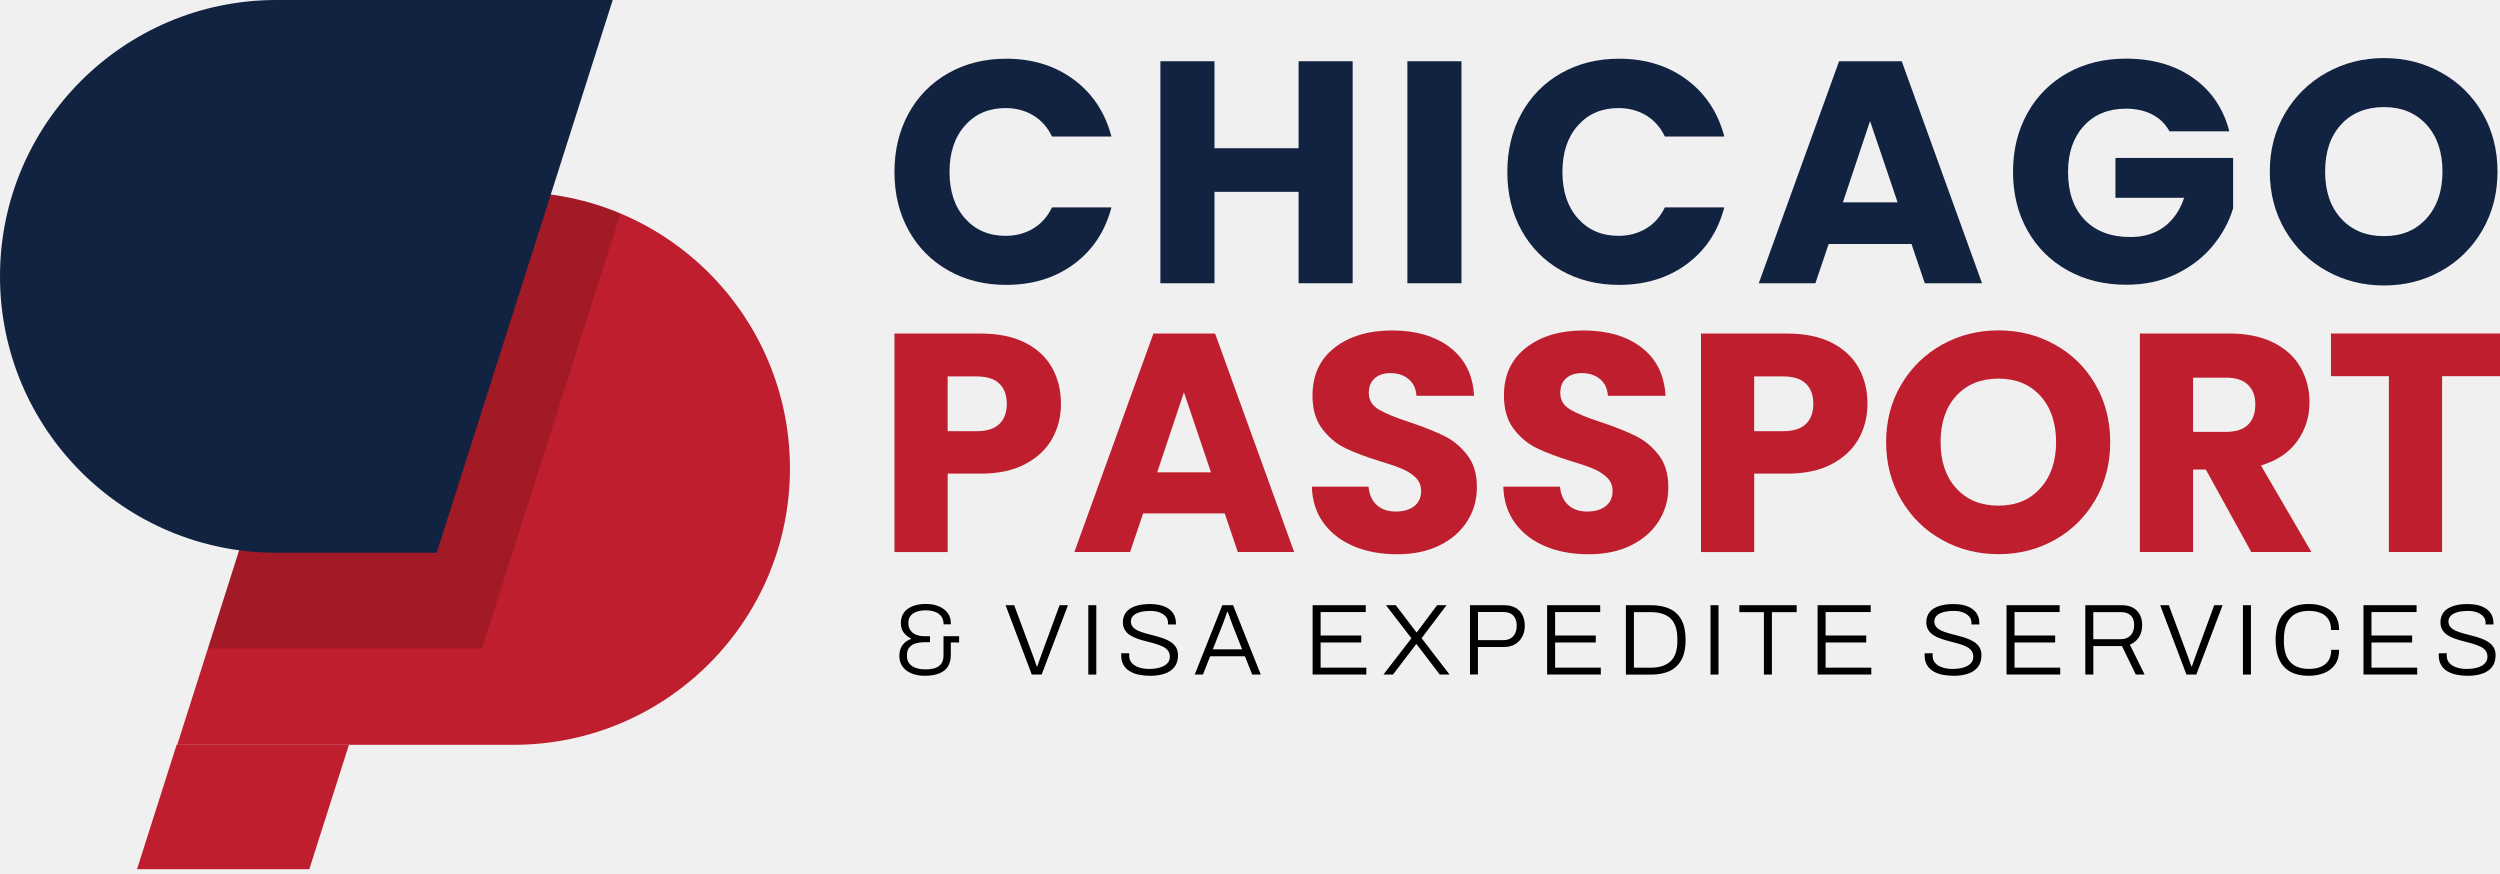
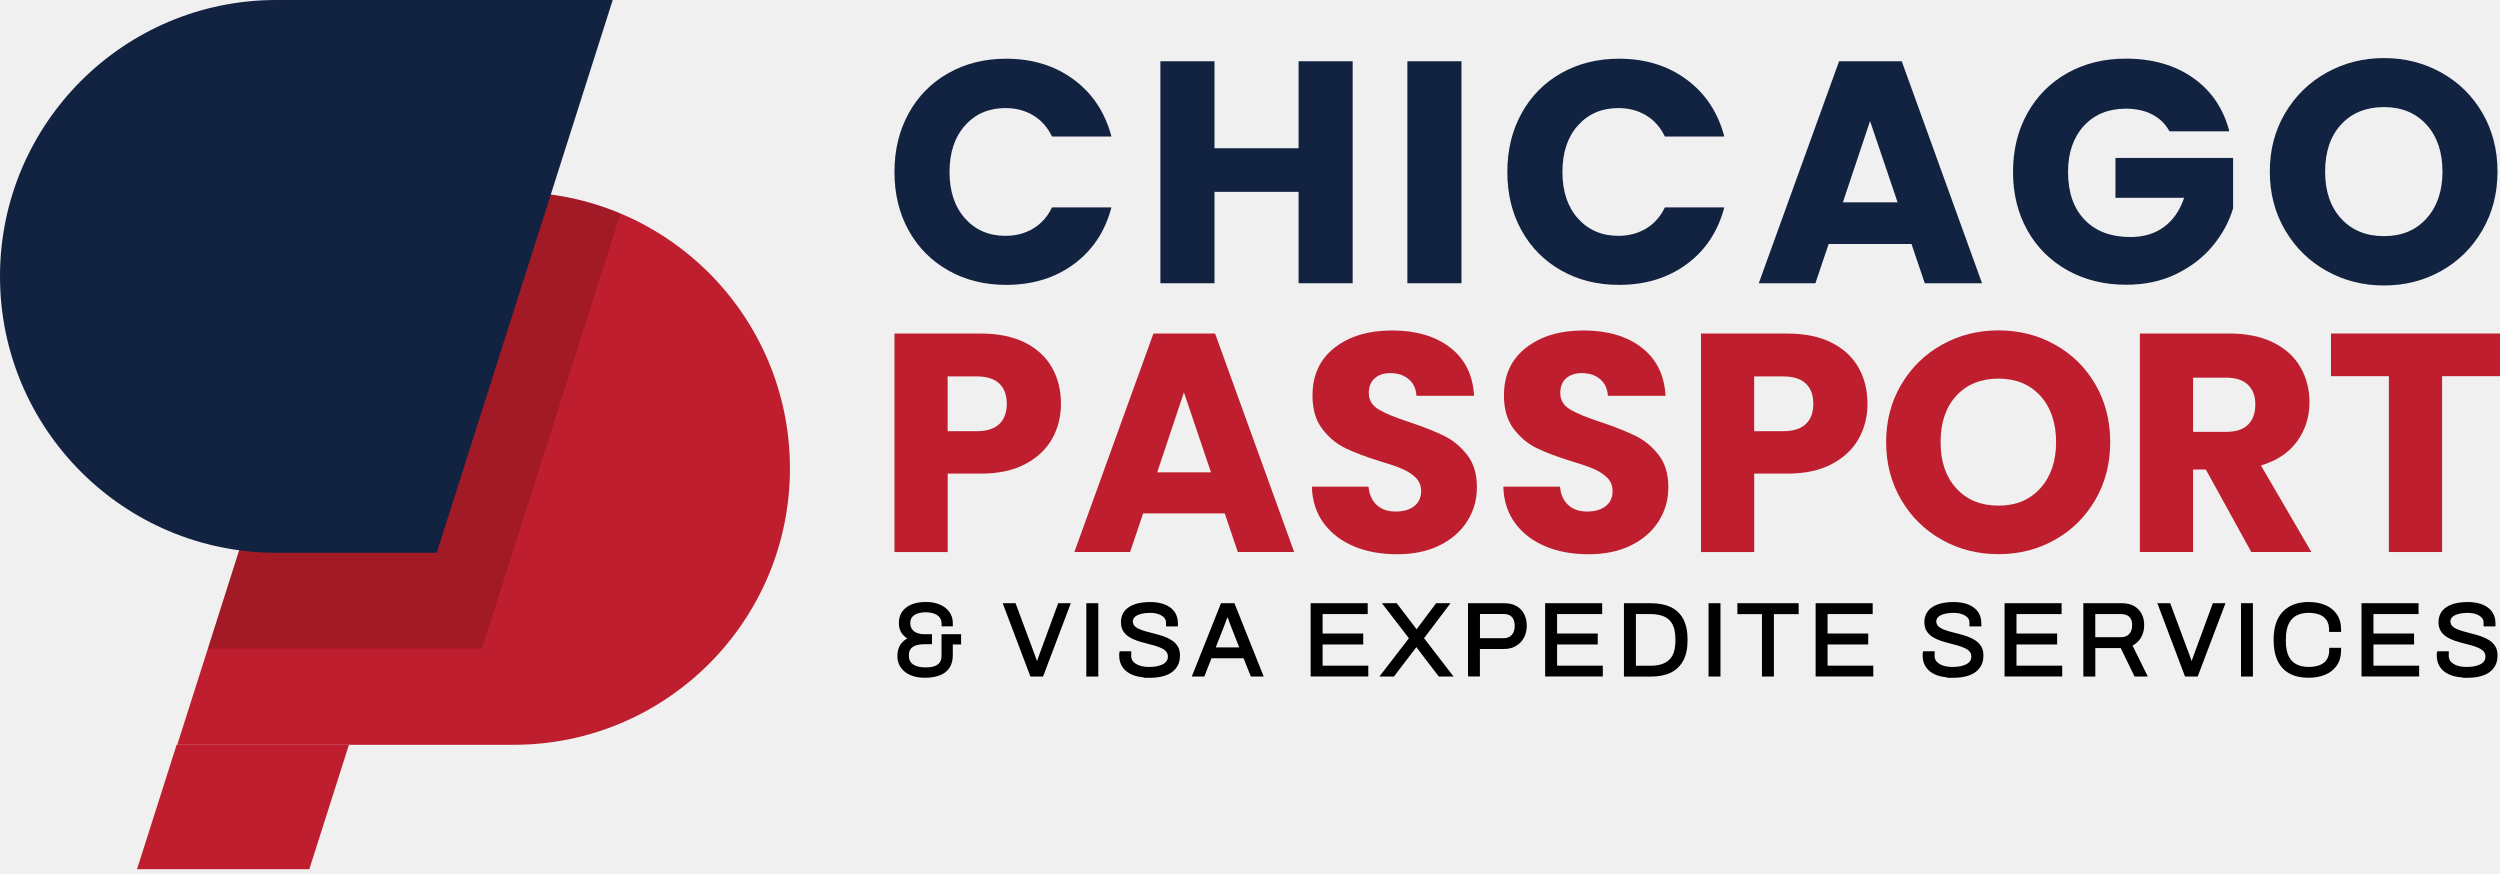
<svg xmlns="http://www.w3.org/2000/svg" width="126" height="44" viewBox="0 0 126 44" fill="none">
  <g clip-path="url(#clip0_517_519)">
    <path d="M39.813 23.609C39.813 31.303 33.578 37.538 25.884 37.538H8.933L10.786 31.719L17.802 9.679H25.884C27.796 9.679 29.616 10.065 31.273 10.76C32.953 11.466 34.464 12.49 35.733 13.758C38.252 16.278 39.813 19.762 39.813 23.607V23.609Z" fill="#BE1E2D" />
    <path d="M15.59 43.806L17.586 37.538H8.902L6.906 43.806H15.59Z" fill="#BE1E2D" />
    <path opacity="0.15" d="M24.293 32.682L31.273 10.76C29.616 10.063 27.796 9.679 25.884 9.679H17.802L10.478 32.682H24.293Z" fill="black" />
    <path d="M30.881 0H13.929C6.237 0 0 6.237 0 13.929C0 21.621 6.237 27.859 13.929 27.859H22.011L30.881 0Z" fill="#122241" />
    <path d="M53.033 22.104C52.74 22.632 52.29 23.059 51.684 23.384C51.078 23.708 50.324 23.871 49.426 23.871H47.763V27.824H45.081V16.811H49.426C50.305 16.811 51.047 16.962 51.654 17.265C52.26 17.569 52.714 17.986 53.017 18.521C53.321 19.054 53.472 19.666 53.472 20.357C53.472 20.996 53.325 21.578 53.033 22.106V22.104ZM50.365 21.372C50.617 21.132 50.742 20.792 50.742 20.353C50.742 19.913 50.617 19.573 50.365 19.333C50.114 19.093 49.733 18.971 49.22 18.971H47.761V21.732H49.22C49.733 21.732 50.114 21.613 50.365 21.37V21.372Z" fill="#BE1E2D" />
    <path d="M61.725 25.875H57.614L56.956 27.822H54.148L58.133 16.809H61.24L65.226 27.822H62.385L61.727 25.875H61.725ZM61.034 23.806L59.67 19.775L58.322 23.806H61.036H61.034Z" fill="#BE1E2D" />
-     <path d="M68.25 27.538C67.611 27.276 67.103 26.891 66.722 26.378C66.341 25.865 66.139 25.248 66.118 24.527H68.973C69.014 24.934 69.155 25.245 69.397 25.46C69.638 25.674 69.952 25.782 70.339 25.782C70.727 25.782 71.049 25.692 71.281 25.507C71.51 25.326 71.625 25.07 71.625 24.747C71.625 24.475 71.534 24.252 71.35 24.072C71.166 23.895 70.943 23.747 70.675 23.633C70.409 23.518 70.03 23.388 69.538 23.241C68.826 23.022 68.246 22.801 67.797 22.583C67.347 22.364 66.96 22.039 66.637 21.61C66.312 21.182 66.15 20.623 66.15 19.933C66.15 18.909 66.52 18.105 67.263 17.525C68.005 16.945 68.973 16.655 70.166 16.655C71.359 16.655 72.357 16.945 73.1 17.525C73.842 18.105 74.238 18.913 74.292 19.95H71.389C71.368 19.595 71.238 19.314 70.997 19.11C70.757 18.907 70.447 18.805 70.071 18.805C69.746 18.805 69.484 18.891 69.287 19.064C69.088 19.238 68.988 19.487 68.988 19.809C68.988 20.164 69.155 20.442 69.49 20.641C69.826 20.84 70.348 21.054 71.06 21.284C71.77 21.524 72.348 21.753 72.794 21.974C73.238 22.193 73.623 22.513 73.948 22.931C74.273 23.349 74.435 23.888 74.435 24.546C74.435 25.204 74.275 25.743 73.957 26.256C73.636 26.77 73.175 27.177 72.569 27.48C71.963 27.783 71.246 27.934 70.419 27.934C69.592 27.934 68.893 27.804 68.254 27.543L68.25 27.538Z" fill="#BE1E2D" />
-     <path d="M77.899 27.538C77.26 27.276 76.752 26.891 76.371 26.378C75.99 25.865 75.788 25.248 75.767 24.527H78.622C78.663 24.934 78.804 25.245 79.047 25.46C79.287 25.674 79.601 25.782 79.988 25.782C80.376 25.782 80.698 25.692 80.93 25.507C81.16 25.326 81.274 25.07 81.274 24.747C81.274 24.475 81.183 24.252 80.999 24.072C80.815 23.895 80.592 23.747 80.324 23.633C80.058 23.518 79.679 23.388 79.187 23.241C78.475 23.022 77.895 22.801 77.447 22.583C76.996 22.364 76.609 22.039 76.286 21.61C75.962 21.182 75.799 20.623 75.799 19.933C75.799 18.909 76.169 18.105 76.912 17.525C77.654 16.945 78.622 16.655 79.815 16.655C81.008 16.655 82.006 16.945 82.749 17.525C83.491 18.105 83.887 18.913 83.942 19.95H81.038C81.017 19.595 80.887 19.314 80.647 19.11C80.406 18.907 80.097 18.805 79.72 18.805C79.395 18.805 79.133 18.891 78.936 19.064C78.737 19.238 78.637 19.487 78.637 19.809C78.637 20.164 78.804 20.442 79.14 20.641C79.475 20.84 79.997 21.054 80.709 21.284C81.419 21.524 81.997 21.753 82.443 21.974C82.887 22.193 83.273 22.513 83.597 22.931C83.922 23.349 84.084 23.888 84.084 24.546C84.084 25.204 83.924 25.743 83.606 26.256C83.286 26.77 82.824 27.177 82.218 27.48C81.612 27.783 80.895 27.934 80.068 27.934C79.241 27.934 78.542 27.804 77.903 27.543L77.899 27.538Z" fill="#BE1E2D" />
+     <path d="M68.25 27.538C67.611 27.276 67.103 26.891 66.722 26.378C66.341 25.865 66.139 25.248 66.118 24.527H68.973C69.014 24.934 69.155 25.245 69.397 25.46C69.638 25.674 69.952 25.782 70.339 25.782C70.727 25.782 71.049 25.691 71.281 25.507C71.51 25.326 71.625 25.07 71.625 24.747C71.625 24.475 71.534 24.252 71.35 24.072C71.166 23.895 70.943 23.747 70.675 23.633C70.409 23.518 70.03 23.388 69.538 23.241C68.826 23.022 68.246 22.801 67.797 22.583C67.347 22.364 66.96 22.039 66.637 21.61C66.312 21.182 66.15 20.623 66.15 19.933C66.15 18.909 66.52 18.105 67.263 17.525C68.005 16.945 68.973 16.655 70.166 16.655C71.359 16.655 72.357 16.945 73.1 17.525C73.842 18.105 74.238 18.913 74.292 19.95H71.389C71.368 19.595 71.238 19.314 70.997 19.11C70.757 18.907 70.447 18.805 70.071 18.805C69.746 18.805 69.484 18.891 69.287 19.064C69.088 19.238 68.988 19.487 68.988 19.809C68.988 20.164 69.155 20.441 69.49 20.641C69.826 20.84 70.348 21.054 71.06 21.284C71.77 21.524 72.348 21.753 72.794 21.974C73.238 22.193 73.623 22.513 73.948 22.931C74.273 23.349 74.435 23.888 74.435 24.546C74.435 25.204 74.275 25.743 73.957 26.256C73.636 26.77 73.175 27.177 72.569 27.48C71.963 27.783 71.246 27.934 70.419 27.934C69.592 27.934 68.893 27.804 68.254 27.543L68.25 27.538Z" fill="#BE1E2D" />
+     <path d="M77.899 27.538C77.26 27.276 76.752 26.891 76.371 26.378C75.99 25.865 75.788 25.248 75.767 24.527H78.622C78.663 24.934 78.804 25.245 79.047 25.46C79.287 25.674 79.601 25.782 79.988 25.782C80.376 25.782 80.698 25.691 80.93 25.507C81.16 25.326 81.274 25.07 81.274 24.747C81.274 24.475 81.183 24.252 80.999 24.072C80.815 23.895 80.592 23.747 80.324 23.633C80.058 23.518 79.679 23.388 79.187 23.241C78.475 23.022 77.895 22.801 77.447 22.583C76.996 22.364 76.609 22.039 76.286 21.61C75.962 21.182 75.799 20.623 75.799 19.933C75.799 18.909 76.169 18.105 76.912 17.525C77.654 16.945 78.622 16.655 79.815 16.655C81.008 16.655 82.006 16.945 82.749 17.525C83.491 18.105 83.887 18.913 83.942 19.95H81.038C81.017 19.595 80.887 19.314 80.647 19.11C80.406 18.907 80.097 18.805 79.72 18.805C79.395 18.805 79.133 18.891 78.936 19.064C78.737 19.238 78.637 19.487 78.637 19.809C78.637 20.164 78.804 20.441 79.14 20.641C79.475 20.84 79.997 21.054 80.709 21.284C81.419 21.524 81.997 21.753 82.443 21.974C82.887 22.193 83.273 22.513 83.597 22.931C83.922 23.349 84.084 23.888 84.084 24.546C84.084 25.204 83.924 25.743 83.606 26.256C83.286 26.77 82.824 27.177 82.218 27.48C81.612 27.783 80.895 27.934 80.068 27.934C79.241 27.934 78.542 27.804 77.903 27.543L77.899 27.538Z" fill="#BE1E2D" />
    <path d="M93.682 22.104C93.389 22.632 92.939 23.059 92.333 23.384C91.727 23.708 90.973 23.871 90.075 23.871H88.412V27.824H85.73V16.811H90.075C90.954 16.811 91.696 16.962 92.303 17.265C92.909 17.569 93.363 17.986 93.666 18.521C93.97 19.054 94.121 19.666 94.121 20.357C94.121 20.996 93.974 21.578 93.682 22.106V22.104ZM91.014 21.372C91.266 21.132 91.391 20.792 91.391 20.353C91.391 19.913 91.266 19.573 91.014 19.333C90.763 19.093 90.382 18.971 89.869 18.971H88.41V21.732H89.869C90.382 21.732 90.763 21.613 91.014 21.37V21.372Z" fill="#BE1E2D" />
-     <path d="M97.877 27.209C97.013 26.729 96.329 26.055 95.823 25.194C95.316 24.33 95.061 23.36 95.061 22.284C95.061 21.208 95.314 20.24 95.823 19.381C96.329 18.523 97.016 17.854 97.877 17.372C98.741 16.891 99.689 16.651 100.724 16.651C101.759 16.651 102.709 16.891 103.571 17.372C104.435 17.852 105.115 18.521 105.611 19.381C106.106 20.238 106.355 21.206 106.355 22.284C106.355 23.362 106.104 24.332 105.602 25.194C105.1 26.057 104.42 26.729 103.562 27.209C102.705 27.69 101.759 27.93 100.722 27.93C99.685 27.93 98.737 27.69 97.875 27.209H97.877ZM102.835 24.605C103.363 24.02 103.627 23.245 103.627 22.282C103.627 21.318 103.363 20.532 102.835 19.952C102.307 19.372 101.603 19.082 100.724 19.082C99.845 19.082 99.126 19.37 98.598 19.946C98.07 20.522 97.806 21.301 97.806 22.284C97.806 23.267 98.07 24.033 98.598 24.613C99.126 25.194 99.834 25.484 100.724 25.484C101.614 25.484 102.307 25.191 102.835 24.605Z" fill="#BE1E2D" />
+     <path d="M97.877 27.209C97.013 26.729 96.329 26.055 95.823 25.194C95.316 24.33 95.061 23.36 95.061 22.284C95.061 21.208 95.314 20.24 95.823 19.381C96.329 18.523 97.016 17.854 97.877 17.372C98.741 16.891 99.689 16.651 100.724 16.651C101.759 16.651 102.709 16.891 103.571 17.372C104.435 17.852 105.115 18.521 105.611 19.381C106.106 20.238 106.355 21.206 106.355 22.284C106.355 23.362 106.104 24.332 105.602 25.194C105.1 26.057 104.42 26.729 103.562 27.209C102.705 27.69 101.759 27.93 100.722 27.93C99.685 27.93 98.737 27.69 97.875 27.209H97.877ZM102.835 24.605C103.363 24.02 103.627 23.245 103.627 22.282C103.627 21.318 103.363 20.532 102.835 19.952C102.307 19.372 101.603 19.082 100.724 19.082C99.845 19.082 99.126 19.37 98.598 19.946C98.07 20.521 97.806 21.301 97.806 22.284C97.806 23.267 98.07 24.033 98.598 24.613C99.126 25.194 99.834 25.484 100.724 25.484C101.614 25.484 102.307 25.191 102.835 24.605Z" fill="#BE1E2D" />
    <path d="M113.465 27.822L111.174 23.665H110.531V27.822H107.849V16.809H112.352C113.22 16.809 113.961 16.96 114.571 17.263C115.184 17.566 115.641 17.982 115.944 18.51C116.247 19.039 116.398 19.627 116.398 20.275C116.398 21.006 116.193 21.66 115.779 22.236C115.366 22.812 114.757 23.219 113.952 23.459L116.494 27.822H113.465ZM110.531 21.766H112.194C112.686 21.766 113.054 21.647 113.3 21.405C113.545 21.165 113.668 20.825 113.668 20.385C113.668 19.946 113.545 19.638 113.3 19.396C113.054 19.155 112.686 19.034 112.194 19.034H110.531V21.764V21.766Z" fill="#BE1E2D" />
    <path d="M126 16.809V18.959H123.082V27.822H120.399V18.959H117.481V16.809H126Z" fill="#BE1E2D" />
-     <path d="M46.605 34.059C46.354 34.059 46.131 34.018 45.94 33.94C45.748 33.86 45.598 33.745 45.49 33.596C45.382 33.446 45.328 33.269 45.328 33.061C45.328 32.829 45.384 32.643 45.496 32.5C45.609 32.357 45.75 32.26 45.919 32.204V32.184C45.771 32.108 45.65 32.011 45.55 31.885C45.451 31.762 45.403 31.6 45.403 31.398C45.403 31.197 45.455 31.015 45.559 30.874C45.663 30.734 45.808 30.623 45.999 30.55C46.187 30.476 46.408 30.439 46.659 30.439C46.91 30.439 47.124 30.478 47.313 30.556C47.501 30.634 47.651 30.744 47.759 30.89C47.867 31.035 47.921 31.203 47.921 31.396V31.468H47.555V31.422C47.549 31.266 47.505 31.139 47.425 31.043C47.345 30.948 47.239 30.874 47.105 30.829C46.971 30.783 46.819 30.76 46.648 30.76C46.542 30.76 46.438 30.77 46.334 30.792C46.23 30.814 46.137 30.851 46.053 30.898C45.971 30.948 45.903 31.013 45.854 31.097C45.804 31.18 45.78 31.281 45.78 31.4C45.78 31.55 45.817 31.675 45.89 31.775C45.964 31.875 46.059 31.948 46.181 31.994C46.302 32.039 46.429 32.063 46.566 32.063H46.871V32.368H46.577C46.429 32.368 46.291 32.388 46.159 32.424C46.027 32.461 45.919 32.528 45.834 32.626C45.75 32.723 45.709 32.86 45.709 33.037C45.709 33.204 45.748 33.338 45.828 33.44C45.908 33.541 46.018 33.617 46.161 33.665C46.304 33.713 46.466 33.736 46.65 33.736C46.854 33.736 47.023 33.71 47.155 33.661C47.287 33.609 47.386 33.533 47.453 33.429C47.521 33.325 47.553 33.195 47.553 33.039V32.065H48.339V32.381H47.921V33.024C47.921 33.251 47.871 33.442 47.774 33.596C47.674 33.749 47.529 33.864 47.332 33.942C47.137 34.02 46.895 34.059 46.607 34.059H46.605Z" fill="black" />
-     <path d="M52.002 33.998L50.681 30.502H51.114L52.047 33.009C52.067 33.063 52.091 33.126 52.115 33.195C52.139 33.264 52.162 33.331 52.186 33.399C52.21 33.466 52.229 33.526 52.247 33.581H52.281C52.299 33.529 52.318 33.47 52.342 33.405C52.366 33.338 52.39 33.271 52.413 33.202C52.437 33.132 52.459 33.07 52.48 33.016L53.403 30.502H53.825L52.5 33.998H52H52.002Z" fill="black" />
-     <path d="M54.851 33.998V30.502H55.254V33.998H54.851Z" fill="black" />
-     <path d="M57.96 34.059C57.774 34.059 57.592 34.042 57.414 34.007C57.237 33.972 57.081 33.916 56.945 33.834C56.808 33.752 56.702 33.645 56.624 33.513C56.546 33.381 56.507 33.217 56.507 33.02V32.972C56.507 32.957 56.507 32.942 56.512 32.925H56.914C56.914 32.938 56.914 32.957 56.912 32.981C56.91 33.005 56.91 33.024 56.91 33.041C56.91 33.191 56.956 33.316 57.044 33.416C57.135 33.516 57.256 33.591 57.41 33.641C57.564 33.691 57.739 33.715 57.932 33.715C57.997 33.715 58.073 33.71 58.163 33.702C58.254 33.693 58.345 33.676 58.438 33.65C58.532 33.624 58.618 33.589 58.696 33.544C58.774 33.498 58.837 33.438 58.887 33.366C58.936 33.293 58.96 33.202 58.96 33.093C58.96 32.968 58.926 32.864 58.858 32.782C58.791 32.699 58.7 32.632 58.59 32.58C58.48 32.528 58.354 32.481 58.211 32.44C58.068 32.398 57.923 32.359 57.774 32.323C57.624 32.286 57.479 32.243 57.339 32.195C57.198 32.147 57.072 32.089 56.96 32.017C56.847 31.946 56.758 31.857 56.694 31.751C56.626 31.645 56.594 31.513 56.594 31.357C56.594 31.221 56.622 31.097 56.676 30.985C56.73 30.872 56.813 30.777 56.925 30.697C57.038 30.617 57.181 30.556 57.354 30.511C57.527 30.467 57.733 30.444 57.971 30.444C58.151 30.444 58.319 30.463 58.475 30.5C58.631 30.537 58.77 30.595 58.889 30.675C59.008 30.755 59.101 30.855 59.166 30.976C59.231 31.097 59.266 31.242 59.266 31.411V31.472H58.867V31.385C58.867 31.26 58.828 31.154 58.75 31.067C58.672 30.98 58.568 30.913 58.436 30.863C58.306 30.814 58.157 30.79 57.99 30.79C57.763 30.79 57.575 30.814 57.43 30.859C57.282 30.905 57.174 30.967 57.103 31.047C57.031 31.128 56.997 31.216 56.997 31.316C56.997 31.431 57.031 31.528 57.098 31.604C57.166 31.68 57.256 31.742 57.369 31.792C57.481 31.842 57.607 31.885 57.748 31.924C57.889 31.963 58.034 32.002 58.183 32.039C58.332 32.076 58.477 32.119 58.618 32.169C58.759 32.219 58.887 32.279 59.001 32.353C59.116 32.427 59.205 32.517 59.272 32.626C59.339 32.734 59.371 32.868 59.371 33.029C59.371 33.269 59.311 33.466 59.19 33.62C59.069 33.773 58.904 33.884 58.692 33.955C58.482 34.026 58.237 34.061 57.958 34.061L57.96 34.059Z" fill="black" />
-     <path d="M60.214 33.998L61.606 30.502H62.147L63.543 33.998H63.11L62.745 33.076H60.991L60.629 33.998H60.216H60.214ZM61.125 32.727H62.604L62.145 31.561C62.134 31.532 62.119 31.494 62.099 31.437C62.08 31.383 62.056 31.32 62.03 31.251C62.004 31.182 61.978 31.11 61.954 31.039C61.928 30.967 61.904 30.902 61.881 30.846H61.846C61.827 30.911 61.798 30.987 61.768 31.076C61.736 31.164 61.703 31.251 61.671 31.338C61.638 31.424 61.61 31.498 61.586 31.558L61.127 32.725L61.125 32.727Z" fill="black" />
-     <path d="M66.156 33.998V30.502H68.832V30.848H66.559V32.03H68.607V32.381H66.559V33.65H68.863V33.996H66.156V33.998Z" fill="black" />
-     <path d="M69.724 33.998L71.136 32.169L69.852 30.502H70.346L71.385 31.864H71.411L72.43 30.502H72.905L71.647 32.165L73.058 33.998H72.565L71.398 32.47H71.372L70.205 33.998H69.727H69.724Z" fill="black" />
-     <path d="M74.087 33.998V30.502H75.799C76.037 30.502 76.232 30.547 76.388 30.636C76.542 30.727 76.659 30.848 76.734 31.006C76.81 31.162 76.849 31.342 76.849 31.541C76.849 31.74 76.806 31.933 76.717 32.095C76.628 32.258 76.507 32.386 76.349 32.474C76.193 32.565 76.013 32.608 75.808 32.608H74.487V33.994H74.085L74.087 33.998ZM74.489 32.264H75.78C75.977 32.264 76.137 32.201 76.258 32.074C76.379 31.946 76.442 31.771 76.442 31.546C76.442 31.4 76.418 31.275 76.369 31.171C76.319 31.067 76.245 30.987 76.148 30.931C76.048 30.874 75.927 30.846 75.782 30.846H74.492V32.262L74.489 32.264Z" fill="black" />
-     <path d="M77.975 33.998V30.502H80.651V30.848H78.378V32.03H80.426V32.381H78.378V33.65H80.681V33.996H77.975V33.998Z" fill="black" />
-     <path d="M81.945 33.998V30.502H83.203C83.578 30.502 83.894 30.563 84.154 30.684C84.413 30.805 84.613 30.993 84.749 31.249C84.885 31.506 84.955 31.84 84.955 32.251C84.955 32.663 84.885 32.987 84.749 33.245C84.611 33.503 84.413 33.693 84.154 33.816C83.894 33.94 83.578 34.001 83.203 34.001H81.945V33.998ZM82.348 33.652H83.188C83.396 33.652 83.582 33.628 83.749 33.578C83.916 33.529 84.058 33.451 84.177 33.344C84.297 33.239 84.388 33.1 84.448 32.929C84.509 32.758 84.539 32.554 84.539 32.312V32.206C84.539 31.957 84.509 31.749 84.448 31.576C84.388 31.405 84.299 31.264 84.182 31.158C84.065 31.052 83.922 30.974 83.755 30.924C83.589 30.874 83.4 30.851 83.19 30.851H82.35V33.654L82.348 33.652Z" fill="black" />
-     <path d="M86.21 33.998V30.502H86.613V33.998H86.21Z" fill="black" />
-     <path d="M88.901 33.998V30.853H87.663V30.502H90.553V30.853H89.304V33.998H88.901Z" fill="black" />
-     <path d="M91.608 33.998V30.502H94.284V30.848H92.01V32.03H94.058V32.381H92.01V33.65H94.314V33.996H91.608V33.998Z" fill="black" />
-     <path d="M98.453 34.059C98.267 34.059 98.085 34.042 97.908 34.007C97.73 33.972 97.574 33.916 97.438 33.834C97.302 33.752 97.195 33.645 97.117 33.513C97.04 33.381 97.001 33.217 97.001 33.02V32.972C97.001 32.957 97.001 32.942 97.005 32.925H97.407C97.407 32.938 97.407 32.957 97.405 32.981C97.403 33.005 97.403 33.024 97.403 33.041C97.403 33.191 97.449 33.316 97.537 33.416C97.628 33.516 97.75 33.591 97.903 33.641C98.057 33.691 98.232 33.715 98.425 33.715C98.49 33.715 98.566 33.71 98.657 33.702C98.748 33.693 98.839 33.676 98.932 33.65C99.025 33.624 99.111 33.589 99.189 33.544C99.267 33.498 99.33 33.438 99.38 33.366C99.43 33.293 99.453 33.202 99.453 33.093C99.453 32.968 99.419 32.864 99.352 32.782C99.284 32.699 99.194 32.632 99.083 32.58C98.973 32.528 98.847 32.481 98.704 32.44C98.561 32.398 98.416 32.359 98.267 32.323C98.118 32.286 97.973 32.243 97.832 32.195C97.691 32.147 97.566 32.089 97.453 32.017C97.34 31.946 97.252 31.857 97.187 31.751C97.12 31.645 97.087 31.513 97.087 31.357C97.087 31.221 97.115 31.097 97.169 30.985C97.224 30.872 97.306 30.777 97.418 30.697C97.531 30.617 97.674 30.556 97.847 30.511C98.02 30.467 98.226 30.444 98.464 30.444C98.644 30.444 98.813 30.463 98.969 30.5C99.124 30.537 99.263 30.595 99.382 30.675C99.501 30.755 99.594 30.855 99.659 30.976C99.724 31.097 99.759 31.242 99.759 31.411V31.472H99.36V31.385C99.36 31.26 99.321 31.154 99.243 31.067C99.165 30.98 99.062 30.913 98.93 30.863C98.8 30.814 98.65 30.79 98.484 30.79C98.256 30.79 98.068 30.814 97.923 30.859C97.776 30.905 97.667 30.967 97.596 31.047C97.524 31.128 97.49 31.216 97.49 31.316C97.49 31.431 97.524 31.528 97.592 31.604C97.659 31.68 97.75 31.742 97.862 31.792C97.975 31.842 98.1 31.885 98.241 31.924C98.382 31.963 98.527 32.002 98.676 32.039C98.826 32.076 98.971 32.119 99.111 32.169C99.252 32.219 99.38 32.279 99.495 32.353C99.609 32.427 99.698 32.517 99.765 32.626C99.832 32.734 99.865 32.868 99.865 33.029C99.865 33.269 99.804 33.466 99.683 33.62C99.562 33.773 99.397 33.884 99.185 33.955C98.975 34.026 98.73 34.061 98.451 34.061L98.453 34.059Z" fill="black" />
-     <path d="M101.129 33.998V30.502H103.805V30.848H101.532V32.03H103.58V32.381H101.532V33.65H103.835V33.996H101.129V33.998Z" fill="black" />
-     <path d="M105.1 33.998V30.502H106.935C107.167 30.502 107.358 30.545 107.509 30.632C107.661 30.718 107.773 30.837 107.851 30.987C107.929 31.136 107.966 31.305 107.966 31.496C107.966 31.745 107.91 31.953 107.795 32.126C107.68 32.297 107.531 32.418 107.345 32.489L108.089 33.998H107.646L106.946 32.561H105.504V33.998H105.102H105.1ZM105.502 32.214H106.894C107.102 32.214 107.265 32.152 107.384 32.024C107.503 31.896 107.561 31.721 107.561 31.496C107.561 31.359 107.535 31.244 107.485 31.149C107.436 31.054 107.36 30.98 107.26 30.928C107.161 30.877 107.039 30.851 106.894 30.851H105.502V32.217V32.214Z" fill="black" />
-     <path d="M110.196 33.998L108.875 30.502H109.308L110.241 33.009C110.261 33.063 110.285 33.126 110.308 33.195C110.332 33.264 110.356 33.331 110.38 33.399C110.404 33.466 110.423 33.526 110.441 33.581H110.475C110.492 33.529 110.512 33.47 110.536 33.405C110.56 33.338 110.583 33.271 110.607 33.202C110.631 33.132 110.653 33.07 110.674 33.016L111.597 30.502H112.019L110.694 33.998H110.194H110.196Z" fill="black" />
-     <path d="M113.045 33.998V30.502H113.448V33.998H113.045Z" fill="black" />
-     <path d="M116.346 34.059C115.989 34.059 115.688 33.992 115.442 33.86C115.195 33.728 115.009 33.526 114.881 33.258C114.753 32.989 114.69 32.654 114.69 32.249C114.69 31.645 114.838 31.193 115.13 30.892C115.422 30.591 115.831 30.441 116.357 30.441C116.66 30.441 116.927 30.489 117.154 30.586C117.384 30.684 117.563 30.829 117.695 31.019C117.825 31.212 117.892 31.454 117.892 31.751H117.485C117.485 31.53 117.44 31.348 117.347 31.208C117.254 31.067 117.126 30.961 116.957 30.892C116.788 30.822 116.587 30.788 116.353 30.788C116.102 30.788 115.883 30.837 115.695 30.935C115.509 31.035 115.364 31.188 115.262 31.396C115.16 31.606 115.108 31.879 115.108 32.214V32.321C115.108 32.65 115.16 32.916 115.262 33.121C115.364 33.325 115.509 33.474 115.695 33.57C115.881 33.665 116.102 33.713 116.357 33.713C116.591 33.713 116.795 33.678 116.964 33.609C117.132 33.539 117.264 33.433 117.355 33.293C117.446 33.152 117.494 32.97 117.494 32.749H117.892C117.892 33.048 117.825 33.295 117.691 33.487C117.557 33.68 117.375 33.825 117.143 33.918C116.912 34.011 116.647 34.059 116.349 34.059H116.346Z" fill="black" />
-     <path d="M119.12 33.998V30.502H121.796V30.848H119.522V32.03H121.571V32.381H119.522V33.65H121.826V33.996H119.12V33.998Z" fill="black" />
-     <path d="M124.365 34.059C124.179 34.059 123.997 34.042 123.82 34.007C123.642 33.972 123.486 33.916 123.35 33.834C123.214 33.752 123.108 33.645 123.03 33.513C122.952 33.381 122.913 33.217 122.913 33.02V32.972C122.913 32.957 122.913 32.942 122.917 32.925H123.32C123.32 32.938 123.32 32.957 123.318 32.981C123.315 33.005 123.315 33.024 123.315 33.041C123.315 33.191 123.361 33.316 123.45 33.416C123.541 33.516 123.662 33.591 123.816 33.641C123.969 33.691 124.145 33.715 124.337 33.715C124.402 33.715 124.478 33.71 124.569 33.702C124.66 33.693 124.751 33.676 124.844 33.65C124.937 33.624 125.024 33.589 125.102 33.544C125.179 33.498 125.242 33.438 125.292 33.366C125.342 33.293 125.366 33.202 125.366 33.093C125.366 32.968 125.331 32.864 125.264 32.782C125.197 32.699 125.106 32.632 124.995 32.58C124.885 32.528 124.759 32.481 124.617 32.44C124.474 32.398 124.329 32.359 124.179 32.323C124.03 32.286 123.885 32.243 123.744 32.195C123.603 32.147 123.478 32.089 123.365 32.017C123.253 31.946 123.164 31.857 123.099 31.751C123.032 31.645 122.999 31.513 122.999 31.357C122.999 31.221 123.028 31.097 123.082 30.985C123.136 30.872 123.218 30.777 123.331 30.697C123.443 30.617 123.586 30.556 123.759 30.511C123.932 30.467 124.138 30.444 124.376 30.444C124.556 30.444 124.725 30.463 124.881 30.5C125.037 30.537 125.175 30.595 125.294 30.675C125.413 30.755 125.506 30.855 125.571 30.976C125.636 31.097 125.671 31.242 125.671 31.411V31.472H125.273V31.385C125.273 31.26 125.234 31.154 125.156 31.067C125.078 30.98 124.974 30.913 124.842 30.863C124.712 30.814 124.562 30.79 124.396 30.79C124.168 30.79 123.98 30.814 123.835 30.859C123.688 30.905 123.58 30.967 123.508 31.047C123.437 31.128 123.402 31.216 123.402 31.316C123.402 31.431 123.437 31.528 123.504 31.604C123.571 31.68 123.662 31.742 123.774 31.792C123.887 31.842 124.013 31.885 124.153 31.924C124.294 31.963 124.439 32.002 124.588 32.039C124.738 32.076 124.883 32.119 125.024 32.169C125.164 32.219 125.292 32.279 125.407 32.353C125.522 32.427 125.61 32.517 125.677 32.626C125.745 32.734 125.777 32.868 125.777 33.029C125.777 33.269 125.716 33.466 125.595 33.62C125.474 33.773 125.309 33.884 125.097 33.955C124.887 34.026 124.643 34.061 124.363 34.061L124.365 34.059Z" fill="black" />
+     <path d="M75.799 30.402C75.987 30.402 76.154 30.429 76.299 30.484L76.438 30.549L76.439 30.55C76.607 30.65 76.738 30.785 76.824 30.963C76.907 31.134 76.949 31.329 76.949 31.541L76.94 31.7C76.922 31.857 76.879 32.009 76.805 32.143C76.708 32.32 76.574 32.461 76.399 32.559L76.4 32.56C76.226 32.662 76.028 32.708 75.808 32.708H74.587V34.093H74.186H73.993V34.036L73.987 33.894V30.402H75.799ZM57.971 30.343C58.158 30.343 58.335 30.363 58.498 30.402C58.664 30.441 58.815 30.505 58.945 30.593C59.076 30.681 59.18 30.793 59.253 30.929C59.327 31.067 59.365 31.228 59.365 31.411V31.571H58.768V31.386C58.768 31.283 58.736 31.2 58.676 31.134C58.611 31.061 58.521 31.003 58.401 30.958C58.314 30.924 58.215 30.903 58.105 30.894L57.991 30.889C57.77 30.889 57.592 30.913 57.46 30.955C57.324 30.997 57.232 31.052 57.177 31.114C57.121 31.177 57.096 31.243 57.096 31.316L57.102 31.383C57.112 31.445 57.137 31.497 57.173 31.538C57.229 31.6 57.306 31.656 57.409 31.701C57.515 31.748 57.637 31.79 57.774 31.828C57.914 31.867 58.058 31.906 58.206 31.942C58.359 31.98 58.508 32.023 58.652 32.074C58.799 32.126 58.933 32.191 59.055 32.269C59.182 32.351 59.282 32.452 59.357 32.573C59.436 32.701 59.471 32.855 59.471 33.028L59.459 33.215C59.435 33.393 59.371 33.55 59.268 33.681C59.167 33.81 59.039 33.91 58.886 33.984L58.724 34.05C58.501 34.125 58.245 34.161 57.957 34.161H57.627L57.655 34.142C57.567 34.133 57.48 34.122 57.395 34.105C57.209 34.069 57.041 34.009 56.893 33.92C56.743 33.829 56.625 33.711 56.538 33.564C56.449 33.413 56.408 33.23 56.408 33.02V32.972C56.408 32.955 56.408 32.929 56.415 32.9L56.434 32.825H57.014V32.925C57.014 32.937 57.015 32.961 57.012 32.99C57.01 33.011 57.009 33.028 57.009 33.042L57.017 33.133C57.031 33.218 57.065 33.289 57.118 33.348C57.195 33.433 57.302 33.501 57.442 33.547C57.583 33.592 57.748 33.615 57.932 33.615L58.154 33.602C58.238 33.594 58.324 33.578 58.411 33.553C58.497 33.529 58.576 33.498 58.645 33.458C58.709 33.42 58.762 33.369 58.804 33.308C58.831 33.268 58.849 33.22 58.857 33.159L58.861 33.093C58.861 32.988 58.832 32.907 58.782 32.845C58.726 32.777 58.647 32.719 58.547 32.672C58.442 32.622 58.322 32.575 58.184 32.535C58.043 32.494 57.899 32.456 57.75 32.42C57.598 32.382 57.449 32.338 57.306 32.29C57.159 32.24 57.026 32.178 56.906 32.101C56.781 32.022 56.682 31.923 56.609 31.803C56.529 31.678 56.495 31.526 56.495 31.357C56.495 31.207 56.526 31.069 56.586 30.942C56.648 30.813 56.743 30.705 56.868 30.616C56.993 30.527 57.148 30.461 57.328 30.414C57.511 30.368 57.727 30.343 57.971 30.343ZM98.464 30.343C98.651 30.343 98.828 30.363 98.992 30.402C99.157 30.441 99.308 30.505 99.438 30.593C99.569 30.681 99.674 30.793 99.748 30.929C99.821 31.067 99.858 31.229 99.858 31.411V31.571H99.261V31.386C99.261 31.283 99.23 31.2 99.169 31.134C99.105 31.061 99.015 31.003 98.894 30.958C98.807 30.924 98.708 30.903 98.598 30.894L98.484 30.889C98.263 30.889 98.086 30.913 97.954 30.955C97.817 30.997 97.726 31.052 97.67 31.114C97.614 31.177 97.589 31.243 97.589 31.316L97.595 31.383C97.605 31.445 97.63 31.497 97.666 31.538C97.722 31.6 97.8 31.656 97.902 31.701C98.009 31.748 98.13 31.79 98.267 31.828C98.407 31.867 98.552 31.906 98.7 31.942C98.852 31.98 99.001 32.023 99.145 32.074C99.292 32.126 99.426 32.191 99.548 32.269C99.675 32.351 99.775 32.452 99.85 32.573C99.929 32.701 99.964 32.855 99.964 33.028L99.953 33.215C99.928 33.393 99.865 33.55 99.761 33.681C99.66 33.81 99.533 33.91 99.379 33.984L99.217 34.05C98.994 34.125 98.738 34.161 98.451 34.161H98.121L98.148 34.142C98.06 34.133 97.974 34.122 97.888 34.105C97.702 34.069 97.534 34.009 97.386 33.92C97.236 33.829 97.118 33.711 97.032 33.564C96.942 33.413 96.901 33.23 96.901 33.02V32.972C96.901 32.955 96.901 32.929 96.909 32.9L96.927 32.825H97.507V32.925C97.507 32.937 97.508 32.961 97.505 32.99C97.503 33.011 97.502 33.028 97.502 33.042L97.51 33.133C97.524 33.218 97.558 33.289 97.611 33.348C97.688 33.433 97.795 33.501 97.935 33.547C98.076 33.592 98.241 33.615 98.425 33.615L98.647 33.602C98.731 33.594 98.817 33.578 98.905 33.553C98.99 33.529 99.069 33.498 99.138 33.458C99.203 33.42 99.256 33.369 99.298 33.308C99.325 33.269 99.343 33.22 99.35 33.159L99.354 33.093C99.354 32.988 99.325 32.907 99.275 32.845C99.219 32.777 99.14 32.719 99.04 32.672C98.935 32.622 98.815 32.575 98.677 32.535C98.536 32.494 98.392 32.456 98.243 32.42C98.091 32.382 97.942 32.338 97.799 32.29C97.652 32.24 97.519 32.178 97.399 32.101C97.275 32.022 97.175 31.923 97.102 31.803C97.023 31.678 96.988 31.526 96.988 31.357C96.988 31.207 97.019 31.069 97.079 30.942C97.142 30.813 97.236 30.705 97.361 30.616C97.486 30.527 97.641 30.461 97.822 30.414C98.004 30.368 98.22 30.343 98.464 30.343ZM124.376 30.343C124.563 30.343 124.74 30.363 124.904 30.402C125.07 30.441 125.22 30.505 125.35 30.593C125.481 30.681 125.586 30.793 125.66 30.929C125.733 31.067 125.771 31.229 125.771 31.411V31.571H125.173V31.386C125.173 31.283 125.142 31.2 125.081 31.134C125.017 31.061 124.927 31.003 124.807 30.958C124.72 30.924 124.62 30.903 124.51 30.894L124.396 30.889C124.175 30.889 123.998 30.913 123.866 30.955C123.729 30.997 123.638 31.052 123.582 31.114C123.526 31.177 123.501 31.243 123.501 31.316L123.507 31.383C123.518 31.445 123.543 31.496 123.579 31.538C123.635 31.6 123.713 31.656 123.815 31.701C123.922 31.748 124.043 31.79 124.18 31.828C124.32 31.867 124.464 31.906 124.612 31.942C124.764 31.98 124.913 32.023 125.057 32.074C125.204 32.126 125.338 32.191 125.46 32.269C125.587 32.351 125.687 32.452 125.762 32.573C125.841 32.701 125.876 32.855 125.876 33.028L125.865 33.215C125.84 33.393 125.777 33.55 125.673 33.681C125.572 33.81 125.445 33.91 125.291 33.984L125.129 34.05C124.907 34.125 124.651 34.161 124.364 34.161H124.122L124.135 34.147C124.022 34.138 123.91 34.127 123.8 34.105C123.614 34.069 123.446 34.009 123.298 33.92C123.148 33.829 123.03 33.711 122.944 33.564C122.855 33.413 122.813 33.23 122.813 33.02V32.972C122.813 32.955 122.813 32.929 122.821 32.9L122.839 32.825H123.419V32.925C123.419 32.937 123.42 32.961 123.417 32.99C123.416 33.008 123.415 33.024 123.415 33.042L123.423 33.133C123.437 33.218 123.471 33.289 123.523 33.348C123.6 33.433 123.708 33.501 123.847 33.547C123.988 33.592 124.153 33.615 124.337 33.615C124.398 33.615 124.47 33.611 124.559 33.602C124.644 33.594 124.729 33.578 124.817 33.553C124.903 33.529 124.982 33.498 125.051 33.458C125.115 33.42 125.168 33.369 125.21 33.308C125.237 33.269 125.255 33.22 125.262 33.159L125.266 33.093C125.266 32.988 125.237 32.907 125.187 32.845C125.131 32.777 125.052 32.719 124.953 32.672C124.847 32.622 124.727 32.575 124.589 32.535C124.448 32.494 124.304 32.456 124.156 32.42C124.003 32.382 123.855 32.338 123.712 32.29C123.565 32.24 123.432 32.178 123.312 32.101C123.188 32.022 123.087 31.923 123.014 31.803C122.935 31.678 122.9 31.526 122.9 31.357C122.9 31.207 122.931 31.069 122.992 30.942C123.054 30.813 123.148 30.705 123.273 30.616C123.398 30.527 123.553 30.461 123.734 30.414C123.916 30.368 124.132 30.343 124.376 30.343ZM46.849 30.346C47.033 30.362 47.199 30.401 47.351 30.464C47.553 30.547 47.718 30.668 47.839 30.83C47.961 30.993 48.021 31.184 48.021 31.396V31.567H47.456V31.425L47.445 31.328C47.429 31.236 47.396 31.164 47.349 31.108C47.281 31.027 47.19 30.963 47.073 30.924C46.95 30.882 46.809 30.859 46.648 30.859C46.549 30.859 46.452 30.869 46.355 30.889C46.263 30.909 46.18 30.941 46.104 30.983L46.105 30.984C46.036 31.026 45.98 31.079 45.94 31.148C45.902 31.211 45.879 31.295 45.879 31.4C45.879 31.533 45.912 31.637 45.97 31.715C46.032 31.8 46.112 31.861 46.215 31.9C46.325 31.941 46.441 31.964 46.566 31.964H46.971V32.468H46.577C46.438 32.468 46.308 32.486 46.185 32.52L46.186 32.521C46.072 32.553 45.98 32.61 45.91 32.691C45.846 32.764 45.808 32.874 45.808 33.037C45.808 33.188 45.843 33.299 45.906 33.379C45.972 33.463 46.066 33.528 46.193 33.57C46.323 33.614 46.475 33.636 46.651 33.636L46.79 33.632C46.879 33.626 46.956 33.614 47.025 33.596L47.12 33.567C47.235 33.521 47.316 33.457 47.37 33.375L47.406 33.307C47.426 33.259 47.44 33.203 47.448 33.14L47.453 33.04V31.965H48.439V32.481H48.021V33.024C48.021 33.266 47.968 33.476 47.859 33.649L47.858 33.65C47.774 33.78 47.661 33.884 47.52 33.964L47.37 34.035C47.159 34.119 46.903 34.159 46.607 34.159H46.605C46.408 34.159 46.226 34.135 46.061 34.088L45.902 34.033C45.694 33.947 45.529 33.82 45.409 33.654C45.287 33.486 45.228 33.287 45.228 33.061C45.228 32.813 45.288 32.603 45.418 32.438C45.505 32.329 45.607 32.244 45.723 32.181C45.664 32.14 45.608 32.096 45.558 32.045L45.472 31.948C45.354 31.802 45.304 31.615 45.304 31.398L45.314 31.238C45.335 31.081 45.39 30.936 45.479 30.815C45.595 30.658 45.756 30.536 45.962 30.456C46.164 30.377 46.398 30.34 46.659 30.34L46.849 30.346ZM116.358 30.341C116.671 30.342 116.951 30.391 117.193 30.495C117.377 30.573 117.533 30.68 117.661 30.816L117.778 30.963L117.779 30.964C117.922 31.176 117.992 31.439 117.992 31.751V31.85H117.386V31.751C117.386 31.543 117.343 31.382 117.264 31.262C117.182 31.139 117.07 31.046 116.919 30.984C116.766 30.921 116.577 30.887 116.353 30.887C116.115 30.887 115.913 30.935 115.741 31.024L115.74 31.023C115.616 31.09 115.513 31.185 115.429 31.307L115.352 31.44C115.259 31.632 115.207 31.889 115.207 32.215V32.32C115.207 32.639 115.259 32.889 115.352 33.077L115.428 33.207C115.512 33.327 115.616 33.418 115.741 33.481C115.91 33.568 116.115 33.613 116.358 33.613L116.52 33.606C116.675 33.594 116.81 33.563 116.925 33.516C117.077 33.454 117.192 33.36 117.271 33.238L117.323 33.14C117.368 33.034 117.394 32.904 117.394 32.749V32.649H117.992V32.749C117.992 33.062 117.922 33.331 117.773 33.545C117.627 33.754 117.429 33.911 117.18 34.011C116.935 34.11 116.658 34.159 116.349 34.159H116.346C115.977 34.159 115.659 34.089 115.395 33.948C115.128 33.805 114.927 33.586 114.791 33.3C114.689 33.086 114.627 32.835 114.602 32.548L114.59 32.249C114.59 31.63 114.742 31.148 115.059 30.822C115.375 30.497 115.812 30.341 116.358 30.341ZM83.204 30.402C83.588 30.402 83.919 30.465 84.196 30.593C84.475 30.724 84.691 30.927 84.837 31.202C84.984 31.479 85.054 31.83 85.054 32.252C85.054 32.673 84.984 33.016 84.838 33.292L84.837 33.293C84.689 33.568 84.476 33.773 84.197 33.906C83.92 34.037 83.588 34.1 83.204 34.1H81.846V30.402H83.204ZM51.208 30.466L52.141 32.973C52.16 33.025 52.185 33.093 52.209 33.163C52.228 33.216 52.247 33.269 52.265 33.321C52.283 33.271 52.301 33.221 52.319 33.17C52.342 33.101 52.365 33.035 52.388 32.978L53.309 30.468L53.332 30.402H53.969L53.918 30.537L52.57 34.098H51.933L50.536 30.402H51.184L51.208 30.466ZM55.354 34.098H54.751V30.402H55.354V34.098ZM62.24 30.465L63.691 34.098H63.042L63.018 34.036L62.676 33.175H61.059L60.722 34.035L60.698 34.098H60.066L60.12 33.962L61.513 30.465L61.538 30.402H62.214L62.24 30.465ZM70.425 30.441L71.397 31.715L72.35 30.442L72.38 30.402H73.106L71.772 32.165L73.137 33.938L73.261 34.098H72.515L72.486 34.059L71.384 32.616L70.284 34.059L70.254 34.098H69.521L71.009 32.168L69.773 30.562L69.649 30.402H70.396L70.425 30.441ZM86.712 34.098H86.111V30.402H86.712V34.098ZM90.653 30.952H89.404V34.098H88.802V30.952H87.564V30.402H90.653V30.952ZM106.936 30.402C107.179 30.402 107.388 30.447 107.559 30.545C107.727 30.641 107.853 30.775 107.94 30.941C108.026 31.107 108.066 31.292 108.066 31.496C108.066 31.694 108.032 31.872 107.961 32.03L107.878 32.181C107.774 32.337 107.639 32.454 107.479 32.535L108.179 33.955L108.25 34.098H107.583L107.556 34.043L106.884 32.661H105.604V34.098H105V30.402H106.936ZM109.402 30.466L110.335 32.973C110.355 33.027 110.379 33.093 110.403 33.163C110.421 33.216 110.44 33.268 110.458 33.32C110.476 33.27 110.495 33.221 110.512 33.17C110.536 33.101 110.559 33.035 110.581 32.978L111.503 30.468L111.528 30.402H112.163L112.113 30.537L110.763 34.098H110.126L110.102 34.034L108.731 30.402H109.377L109.402 30.466ZM113.547 34.098H112.946V30.402H113.547V34.098ZM68.932 30.948H66.659V31.93H68.706V32.481H66.659V33.55H68.962V34.095H66.057V30.402H68.932V30.948ZM80.75 30.948H78.477V31.93H80.526V32.481H78.477V33.55H80.781V34.095H77.875V30.402H80.75V30.948ZM94.383 30.948H92.11V31.93H94.158V32.481H92.11V33.55H94.413V34.095H91.508V30.402H94.383V30.948ZM103.905 30.948H101.631V31.93H103.679V32.481H101.631V33.55H103.935V34.095H101.03V30.402H103.905V30.948ZM121.895 30.948H119.622V31.93H121.67V32.481H119.622V33.55H121.925V34.095H119.02V30.402H121.895V30.948ZM82.45 33.553H83.188C83.388 33.553 83.565 33.529 83.72 33.483C83.874 33.437 84.004 33.366 84.111 33.27C84.216 33.176 84.298 33.052 84.354 32.895C84.396 32.777 84.423 32.64 84.434 32.48L84.44 32.312V32.206C84.44 32.025 84.423 31.87 84.391 31.736L84.354 31.609C84.298 31.451 84.217 31.325 84.115 31.232C84.01 31.137 83.881 31.066 83.727 31.02C83.571 30.974 83.392 30.95 83.19 30.95H82.45V33.553ZM61.863 31.108L61.862 31.11C61.829 31.199 61.796 31.287 61.764 31.373C61.732 31.459 61.703 31.533 61.679 31.595L61.273 32.628H62.457L62.052 31.596C62.042 31.57 62.024 31.528 62.004 31.47C61.985 31.417 61.962 31.355 61.936 31.286C61.912 31.223 61.89 31.158 61.868 31.093C61.866 31.098 61.864 31.103 61.863 31.108ZM74.591 32.165H75.78C75.91 32.165 76.017 32.134 76.105 32.074L76.186 32.005C76.285 31.9 76.342 31.751 76.342 31.546L76.337 31.449C76.329 31.357 76.31 31.279 76.279 31.214C76.237 31.128 76.177 31.063 76.098 31.017C76.017 30.972 75.914 30.946 75.782 30.946H74.591V32.165ZM105.602 32.115H106.894C107.08 32.115 107.214 32.059 107.31 31.956C107.407 31.852 107.461 31.703 107.461 31.496L107.456 31.408C107.448 31.324 107.427 31.254 107.397 31.195C107.357 31.12 107.297 31.061 107.214 31.017C107.132 30.975 107.027 30.95 106.894 30.95H105.602V32.115Z" fill="black" />
    <path d="M45.797 5.709C46.276 4.843 46.943 4.168 47.798 3.685C48.653 3.202 49.623 2.959 50.707 2.959C52.035 2.959 53.173 3.31 54.119 4.012C55.066 4.713 55.698 5.67 56.016 6.88H53.02C52.797 6.413 52.48 6.058 52.071 5.813C51.662 5.568 51.197 5.447 50.677 5.447C49.837 5.447 49.157 5.739 48.638 6.324C48.116 6.908 47.856 7.69 47.856 8.666C47.856 9.643 48.116 10.424 48.638 11.009C49.157 11.593 49.839 11.886 50.677 11.886C51.199 11.886 51.662 11.764 52.071 11.52C52.48 11.275 52.797 10.92 53.02 10.452H56.016C55.698 11.665 55.066 12.617 54.119 13.314C53.173 14.011 52.037 14.358 50.707 14.358C49.623 14.358 48.653 14.116 47.798 13.633C46.943 13.15 46.276 12.477 45.797 11.617C45.319 10.755 45.081 9.773 45.081 8.668C45.081 7.564 45.319 6.577 45.797 5.711V5.709Z" fill="#122241" />
    <path d="M68.174 3.087V14.276H65.449V9.669H61.21V14.276H58.484V3.087H61.21V7.471H65.449V3.087H68.174Z" fill="#122241" />
    <path d="M73.658 3.087V14.276H70.932V3.087H73.658Z" fill="#122241" />
    <path d="M76.687 5.709C77.165 4.843 77.832 4.168 78.687 3.685C79.542 3.202 80.512 2.959 81.597 2.959C82.924 2.959 84.063 3.31 85.009 4.012C85.955 4.713 86.587 5.67 86.905 6.88H83.909C83.686 6.413 83.37 6.058 82.961 5.813C82.552 5.568 82.086 5.447 81.567 5.447C80.727 5.447 80.047 5.739 79.527 6.324C79.005 6.908 78.746 7.69 78.746 8.666C78.746 9.643 79.005 10.424 79.527 11.009C80.047 11.593 80.729 11.886 81.567 11.886C82.088 11.886 82.552 11.764 82.961 11.52C83.37 11.275 83.686 10.92 83.909 10.452H86.905C86.587 11.665 85.955 12.617 85.009 13.314C84.063 14.011 82.926 14.358 81.597 14.358C80.512 14.358 79.542 14.116 78.687 13.633C77.832 13.15 77.165 12.477 76.687 11.617C76.208 10.755 75.97 9.773 75.97 8.668C75.97 7.564 76.208 6.577 76.687 5.711V5.709Z" fill="#122241" />
    <path d="M96.34 12.299H92.164L91.495 14.276H88.642L92.69 3.087H95.847L99.895 14.276H97.009L96.34 12.299ZM95.639 10.197L94.251 6.101L92.881 10.197H95.639Z" fill="#122241" />
    <path d="M109.345 6.625C109.144 6.252 108.854 5.969 108.477 5.772C108.1 5.575 107.656 5.477 107.145 5.477C106.264 5.477 105.556 5.767 105.026 6.345C104.496 6.926 104.229 7.699 104.229 8.664C104.229 9.695 104.509 10.5 105.067 11.078C105.626 11.658 106.392 11.946 107.371 11.946C108.04 11.946 108.607 11.777 109.068 11.435C109.529 11.095 109.867 10.606 110.079 9.97H106.619V7.961H112.549V10.496C112.348 11.175 112.004 11.808 111.521 12.392C111.038 12.977 110.423 13.449 109.681 13.81C108.936 14.172 108.098 14.351 107.163 14.351C106.056 14.351 105.071 14.109 104.205 13.626C103.339 13.143 102.664 12.47 102.181 11.611C101.698 10.749 101.456 9.766 101.456 8.662C101.456 7.558 101.698 6.571 102.181 5.705C102.664 4.839 103.337 4.163 104.197 3.68C105.058 3.198 106.041 2.955 107.145 2.955C108.483 2.955 109.614 3.28 110.534 3.927C111.452 4.575 112.062 5.473 112.359 6.62H109.345V6.625Z" fill="#122241" />
    <path d="M117.26 13.654C116.383 13.165 115.688 12.483 115.171 11.606C114.656 10.729 114.398 9.744 114.398 8.649C114.398 7.553 114.656 6.571 115.171 5.7C115.686 4.83 116.383 4.148 117.26 3.661C118.137 3.172 119.1 2.927 120.152 2.927C121.205 2.927 122.168 3.172 123.045 3.661C123.922 4.15 124.612 4.83 125.117 5.7C125.621 6.571 125.874 7.556 125.874 8.649C125.874 9.742 125.619 10.729 125.11 11.606C124.599 12.483 123.909 13.165 123.038 13.654C122.166 14.144 121.205 14.388 120.152 14.388C119.1 14.388 118.137 14.144 117.26 13.654ZM122.296 11.009C122.833 10.413 123.101 9.628 123.101 8.649C123.101 7.67 122.833 6.872 122.296 6.283C121.759 5.694 121.044 5.397 120.152 5.397C119.261 5.397 118.529 5.689 117.992 6.274C117.455 6.859 117.186 7.651 117.186 8.649C117.186 9.647 117.455 10.426 117.992 11.015C118.529 11.604 119.248 11.901 120.152 11.901C121.057 11.901 121.759 11.604 122.296 11.009Z" fill="#122241" />
  </g>
  <defs>
    <clipPath id="clip0_517_519">
      <rect width="126" height="43.806" fill="white" />
    </clipPath>
  </defs>
</svg>
